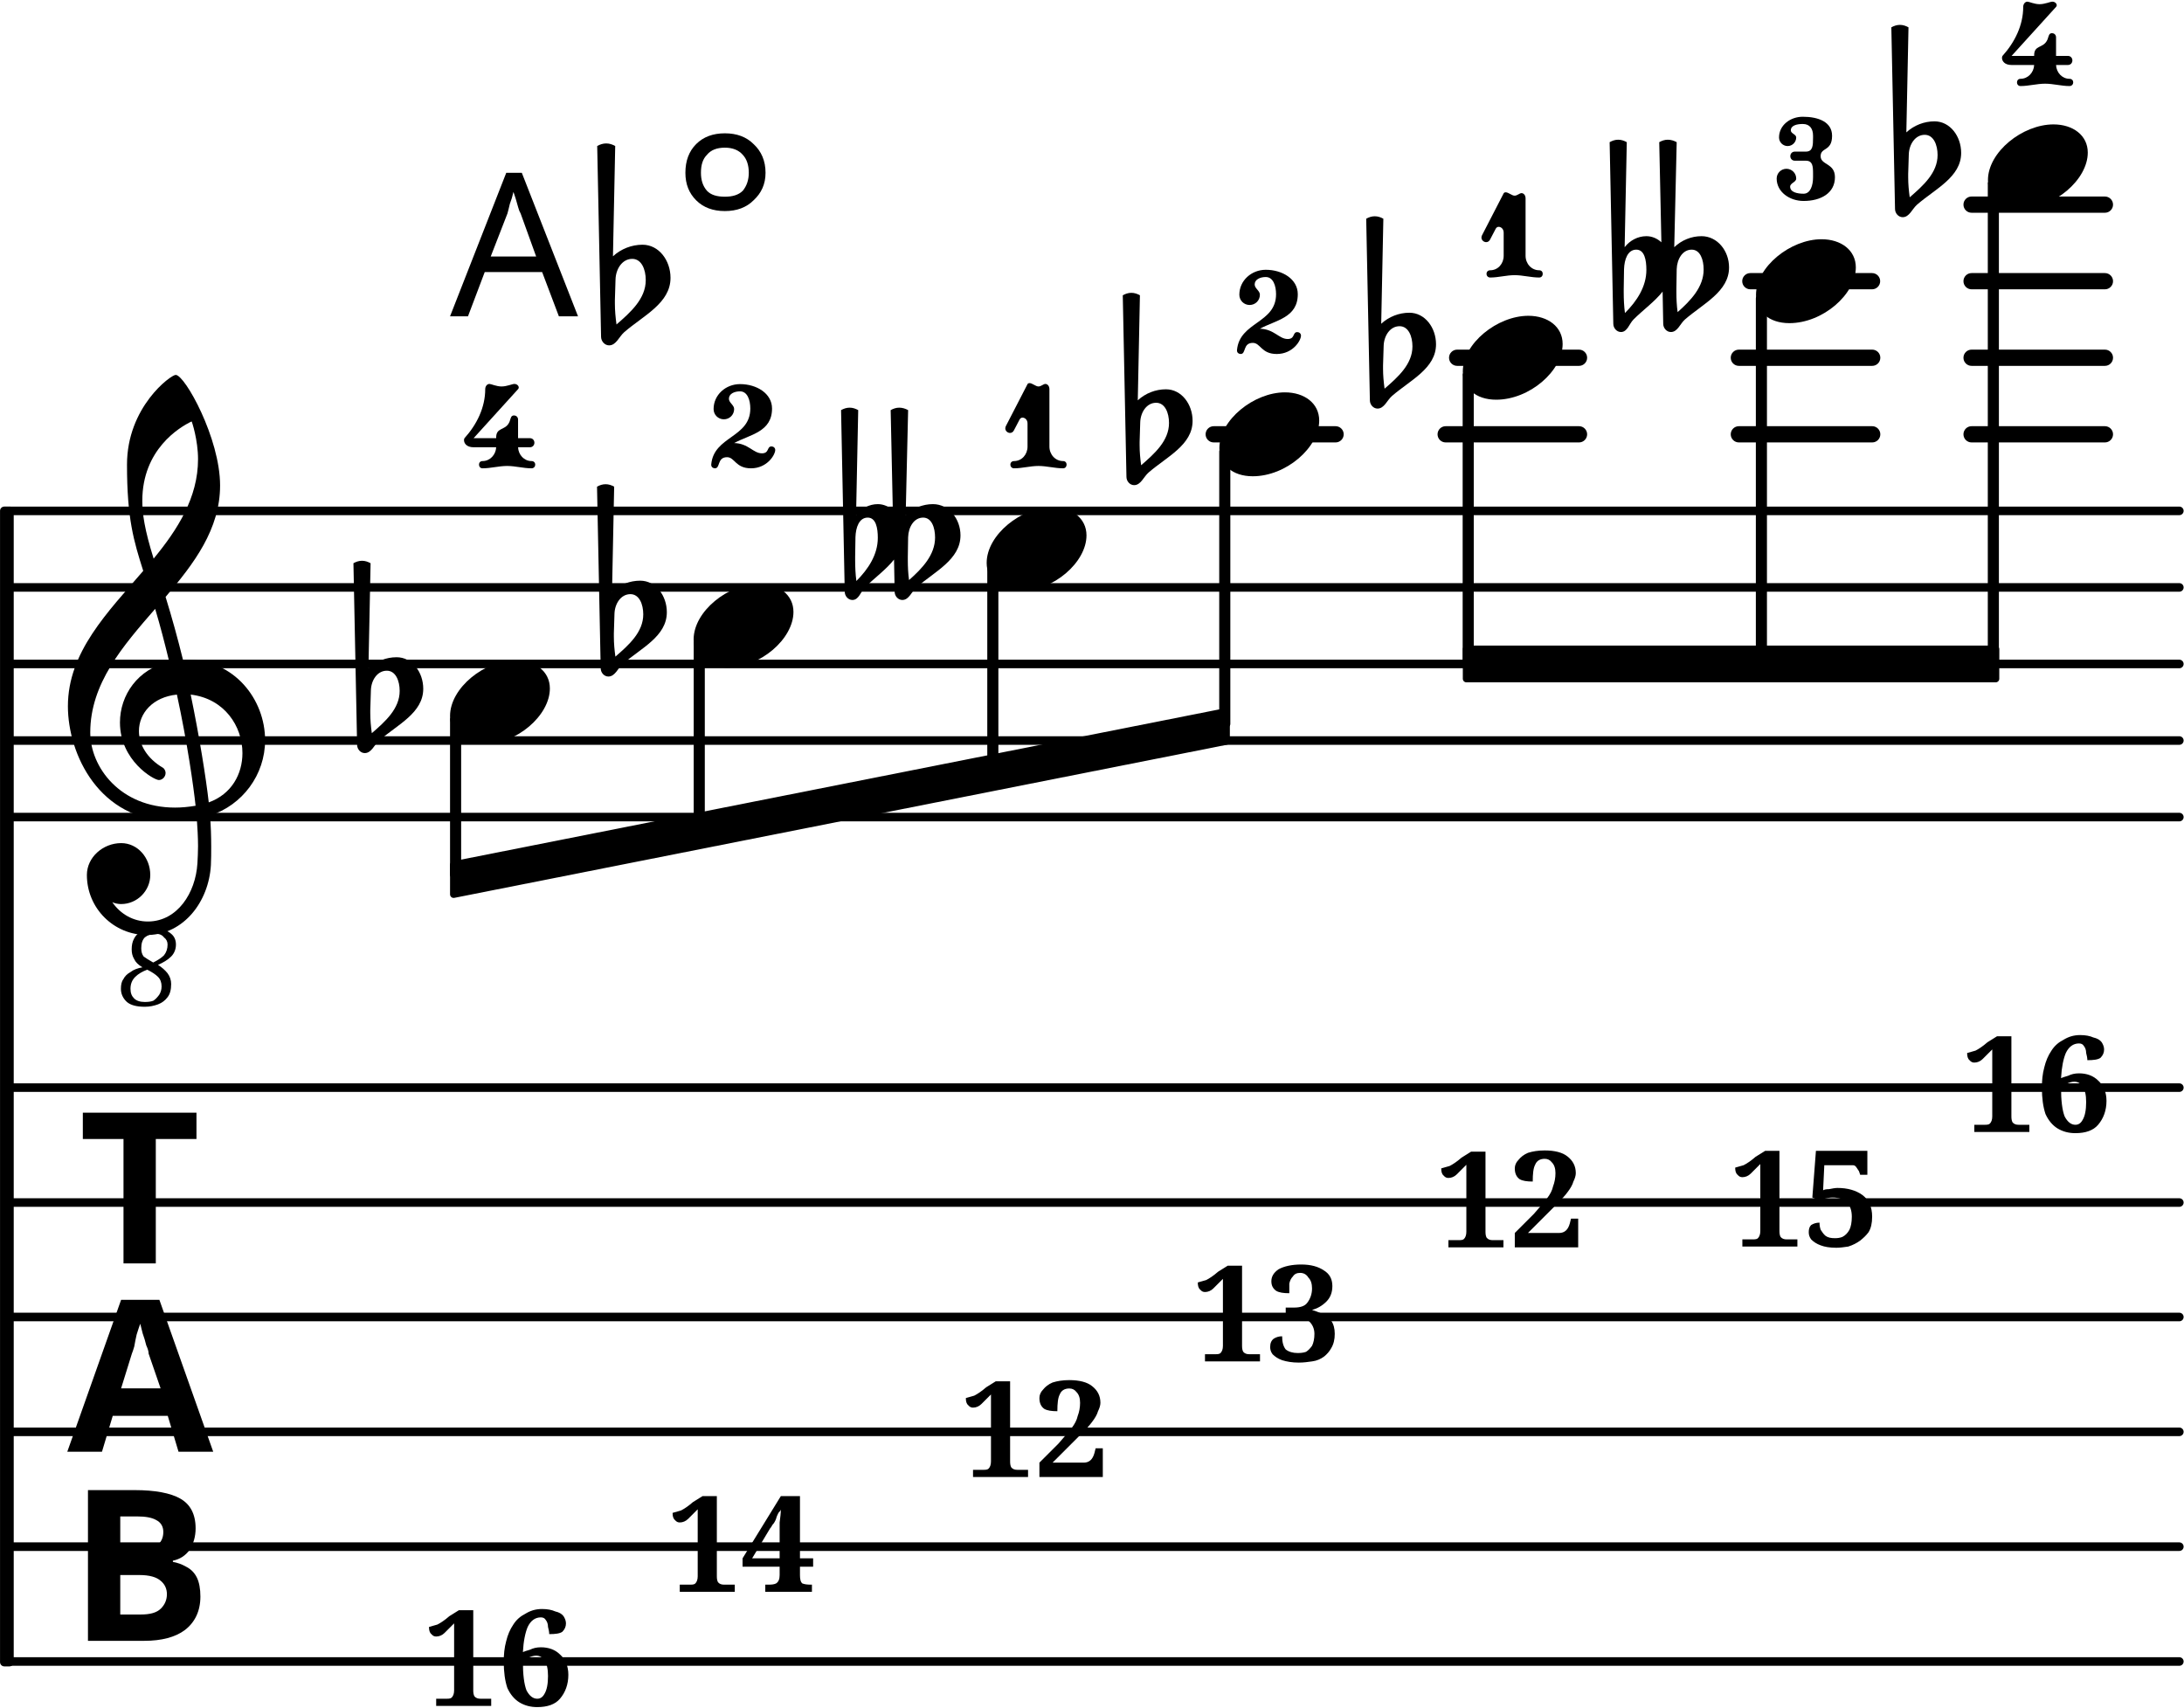
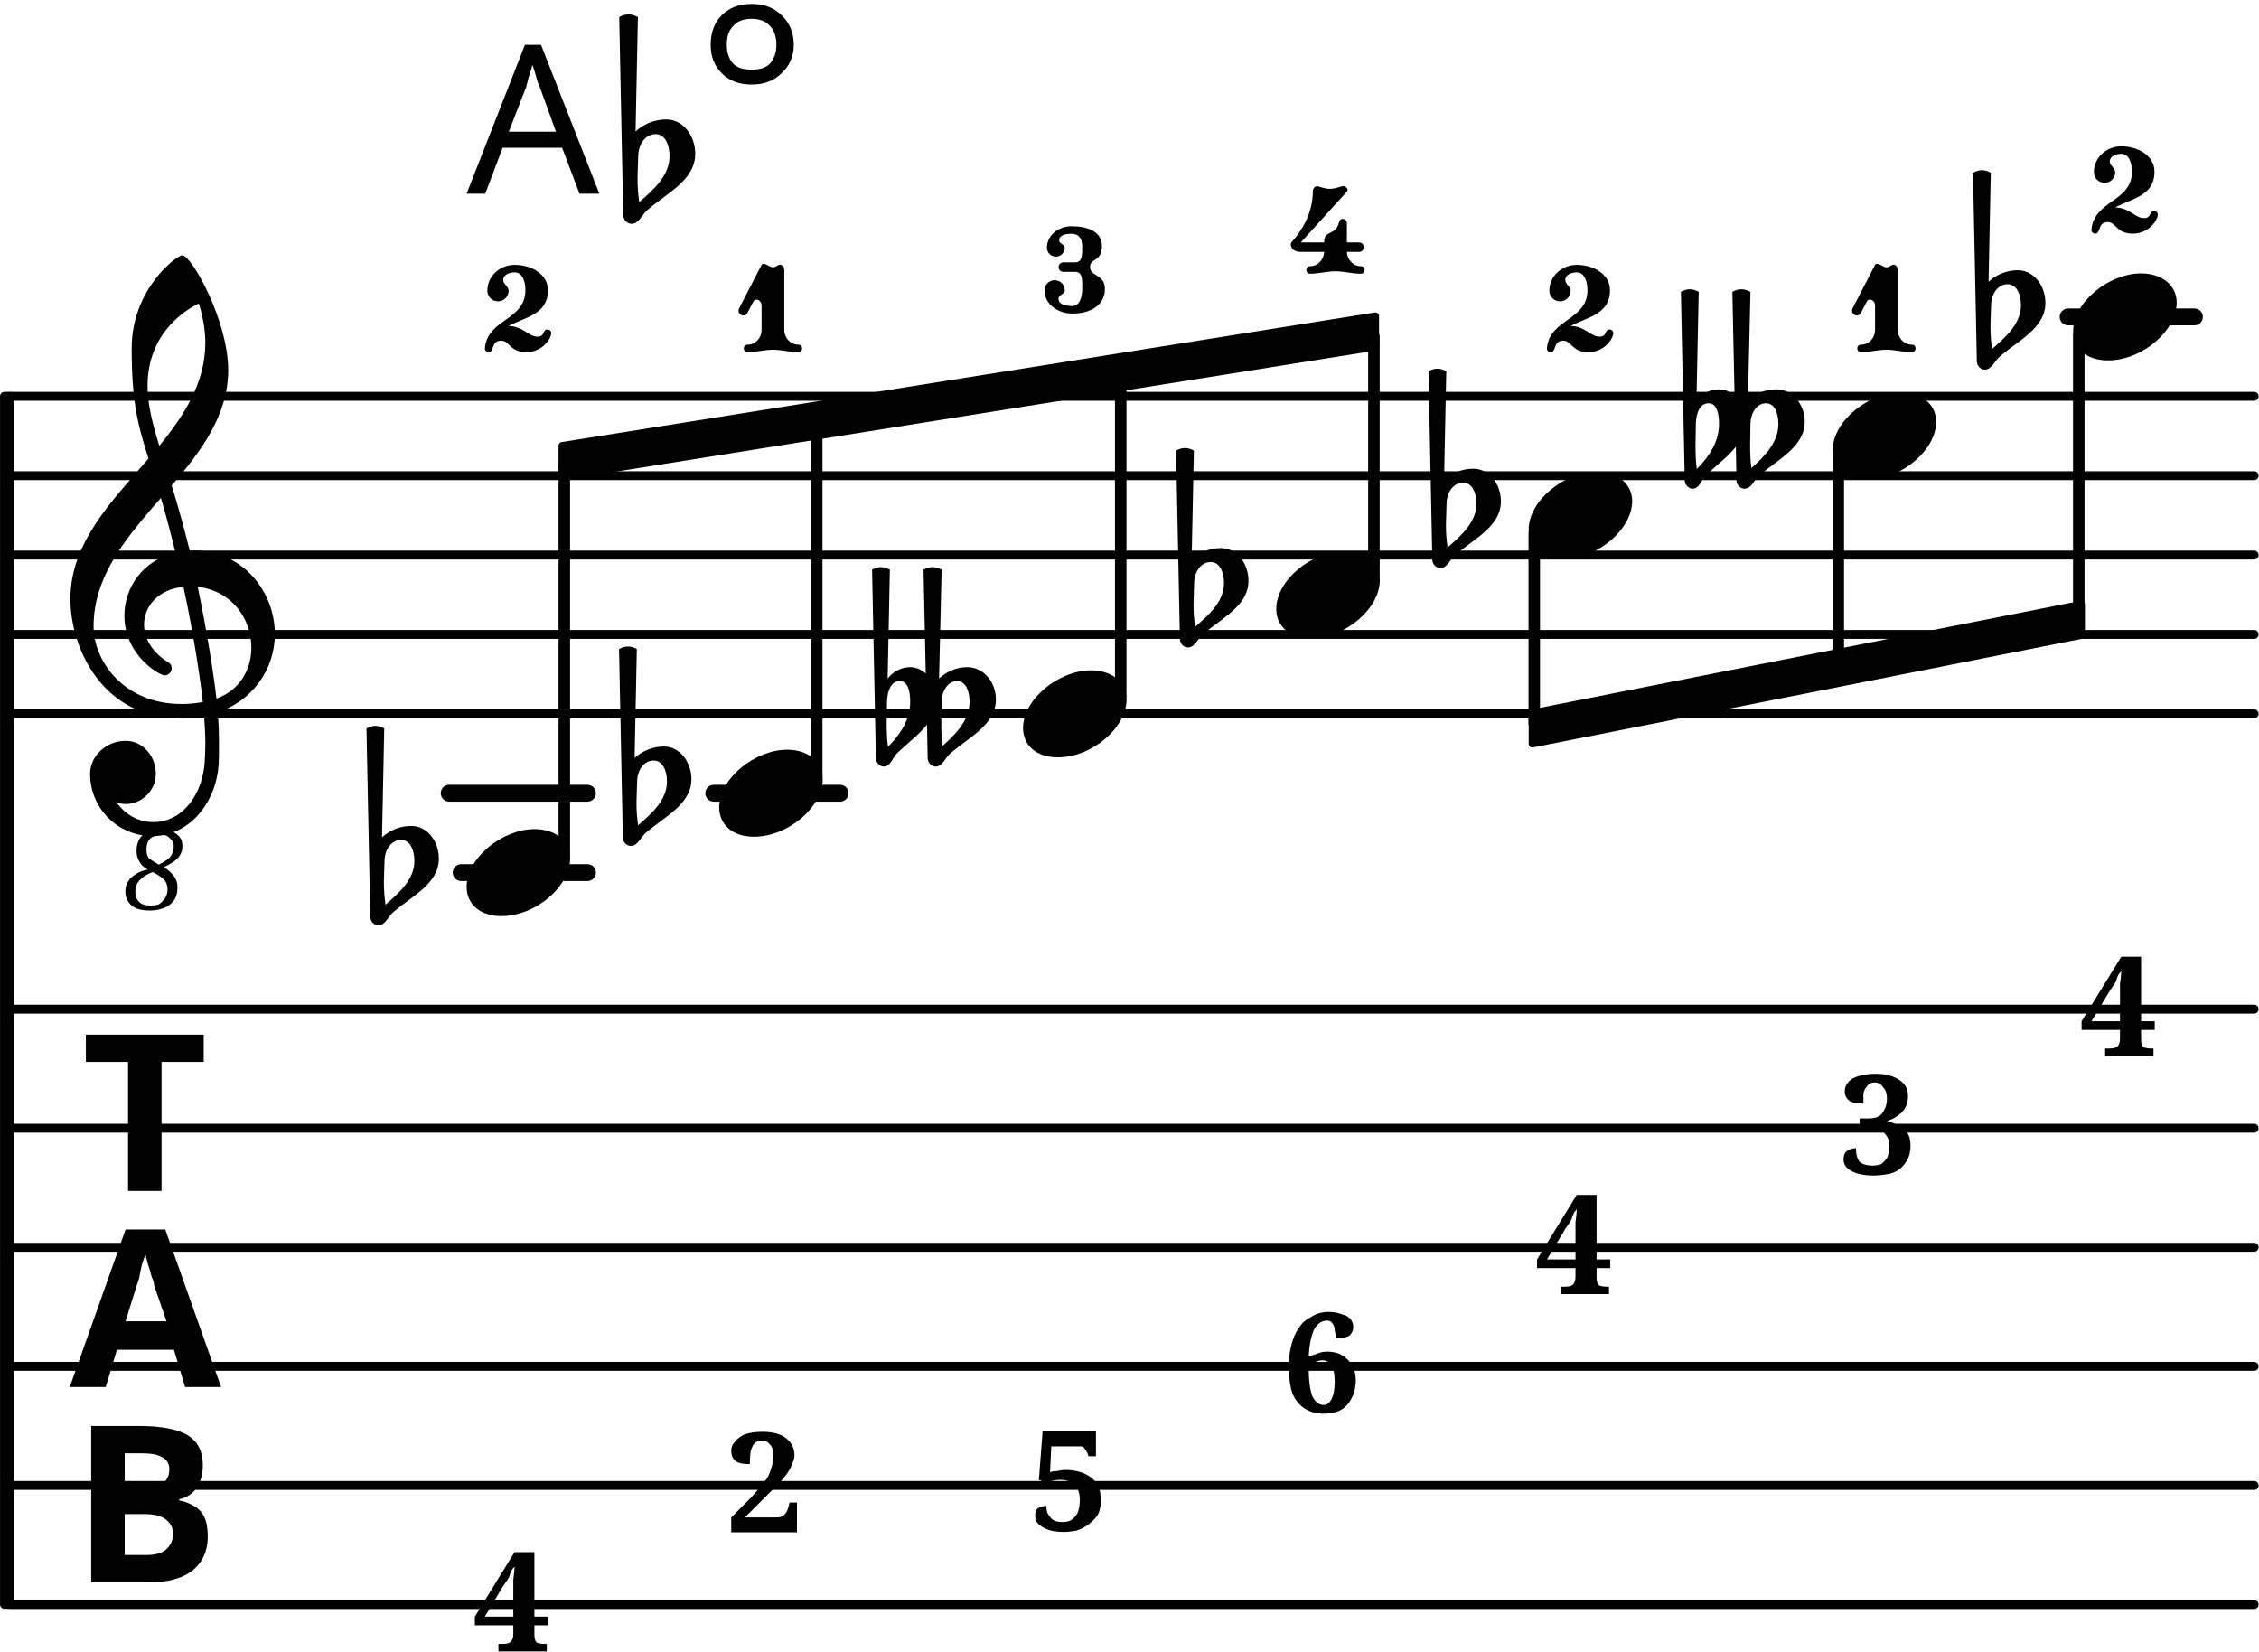
- <svg xmlns="http://www.w3.org/2000/svg" preserveAspectRatio="xMidYMid meet" viewBox="-0.079 -6.233 28.53 22.31">
-   <g transform="translate(0, -3.56)">
-     <rect x="25.57" y="-0.106" width="1.954" height="0.212" ry="0.106" fill="currentColor" />
-   </g>
-   <g transform="translate(0, -2.56)">
-     <rect x="25.57" y="-0.106" width="1.954" height="0.212" ry="0.106" fill="currentColor" />
-   </g>
-   <g transform="translate(0, -1.56)">
-     <rect x="25.57" y="-0.106" width="1.954" height="0.212" ry="0.106" fill="currentColor" />
-   </g>
+ <svg xmlns="http://www.w3.org/2000/svg" preserveAspectRatio="xMidYMid meet" viewBox="-0.079 -4.552 28.46 20.8">
  <g transform="translate(0, -0.5599)">
-     <rect x="25.57" y="-0.106" width="1.954" height="0.212" ry="0.106" fill="currentColor" />
-   </g>
-   <g transform="translate(0, -2.56)">
-     <rect x="22.68" y="-0.106" width="1.802" height="0.212" ry="0.106" fill="currentColor" />
-   </g>
-   <g transform="translate(0, -1.56)">
-     <rect x="22.53" y="-0.106" width="1.954" height="0.212" ry="0.106" fill="currentColor" />
-   </g>
-   <g transform="translate(0, -0.5599)">
-     <rect x="22.53" y="-0.106" width="1.954" height="0.212" ry="0.106" fill="currentColor" />
-   </g>
-   <g transform="translate(0, -1.56)">
-     <rect x="18.85" y="-0.106" width="1.804" height="0.212" ry="0.106" fill="currentColor" />
-   </g>
-   <g transform="translate(0, -0.5599)">
-     <rect x="18.7" y="-0.106" width="1.954" height="0.212" ry="0.106" fill="currentColor" />
-   </g>
-   <g transform="translate(0, -0.5599)">
-     <rect x="15.67" y="-0.106" width="1.804" height="0.212" ry="0.106" fill="currentColor" />
+     <rect x="25.87" y="-0.106" width="1.804" height="0.212" ry="0.106" fill="currentColor" />
+   </g>
+   <g transform="translate(0, 5.44)">
+     <rect x="8.807" y="-0.106" width="1.804" height="0.212" ry="0.106" fill="currentColor" />
+   </g>
+   <g transform="translate(0, 5.44)">
+     <rect x="5.474" y="-0.106" width="1.954" height="0.212" ry="0.106" fill="currentColor" />
+   </g>
+   <g transform="translate(0, 6.44)">
+     <rect x="5.625" y="-0.106" width="1.804" height="0.212" ry="0.106" fill="currentColor" />
  </g>
  <g transform="translate(0, 4.44)">
-     <line stroke-linejoin="round" stroke-linecap="round" stroke-width="0.112" stroke="currentColor" x1="0.056" y1="0" x2="28.39" y2="0" />
+     <line stroke-linejoin="round" stroke-linecap="round" stroke-width="0.112" stroke="currentColor" x1="0.056" y1="0" x2="28.32" y2="0" />
  </g>
  <g transform="translate(0, 3.44)">
-     <line stroke-linejoin="round" stroke-linecap="round" stroke-width="0.112" stroke="currentColor" x1="0.056" y1="0" x2="28.39" y2="0" />
+     <line stroke-linejoin="round" stroke-linecap="round" stroke-width="0.112" stroke="currentColor" x1="0.056" y1="0" x2="28.32" y2="0" />
  </g>
  <g transform="translate(0, 2.44)">
-     <line stroke-linejoin="round" stroke-linecap="round" stroke-width="0.112" stroke="currentColor" x1="0.056" y1="0" x2="28.39" y2="0" />
+     <line stroke-linejoin="round" stroke-linecap="round" stroke-width="0.112" stroke="currentColor" x1="0.056" y1="0" x2="28.32" y2="0" />
  </g>
  <g transform="translate(0, 1.44)">
-     <line stroke-linejoin="round" stroke-linecap="round" stroke-width="0.112" stroke="currentColor" x1="0.056" y1="0" x2="28.39" y2="0" />
+     <line stroke-linejoin="round" stroke-linecap="round" stroke-width="0.112" stroke="currentColor" x1="0.056" y1="0" x2="28.32" y2="0" />
  </g>
  <g transform="translate(0, 0.4401)">
-     <line stroke-linejoin="round" stroke-linecap="round" stroke-width="0.112" stroke="currentColor" x1="0.056" y1="0" x2="28.39" y2="0" />
-   </g>
-   <g transform="translate(0, 15.47)">
-     <line stroke-linejoin="round" stroke-linecap="round" stroke-width="0.112" stroke="currentColor" x1="0.056" y1="0" x2="28.39" y2="0" />
-   </g>
-   <g transform="translate(0, 13.97)">
-     <line stroke-linejoin="round" stroke-linecap="round" stroke-width="0.112" stroke="currentColor" x1="0.056" y1="0" x2="28.39" y2="0" />
-   </g>
-   <g transform="translate(0, 12.47)">
-     <line stroke-linejoin="round" stroke-linecap="round" stroke-width="0.112" stroke="currentColor" x1="0.056" y1="0" x2="28.39" y2="0" />
-   </g>
-   <g transform="translate(0, 10.97)">
-     <line stroke-linejoin="round" stroke-linecap="round" stroke-width="0.112" stroke="currentColor" x1="0.056" y1="0" x2="28.39" y2="0" />
-   </g>
-   <g transform="translate(0, 9.475)">
-     <line stroke-linejoin="round" stroke-linecap="round" stroke-width="0.112" stroke="currentColor" x1="0.056" y1="0" x2="28.39" y2="0" />
-   </g>
-   <g transform="translate(0, 7.974)">
-     <line stroke-linejoin="round" stroke-linecap="round" stroke-width="0.112" stroke="currentColor" x1="0.056" y1="0" x2="28.39" y2="0" />
-   </g>
-   <g transform="translate(19.03, 2.44)">
-     <polygon stroke-linejoin="round" stroke-linecap="round" stroke-width="0.094" fill="currentColor" stroke="currentColor" points="6.961 -0.193 6.961 0.193 0.047 0.193 0.047 -0.193" />
-   </g>
-   <g transform="translate(5.8, 5.256)">
-     <polygon stroke-linejoin="round" stroke-linecap="round" stroke-width="0.094" fill="currentColor" stroke="currentColor" points="10.14 -2.193 10.14 -1.807 0.047 0.193 0.047 -0.193" />
-   </g>
-   <g transform="translate(5.8, -2.101)">
+     <line stroke-linejoin="round" stroke-linecap="round" stroke-width="0.112" stroke="currentColor" x1="0.056" y1="0" x2="28.32" y2="0" />
+   </g>
+   <g transform="translate(0, 15.66)">
+     <line stroke-linejoin="round" stroke-linecap="round" stroke-width="0.112" stroke="currentColor" x1="0.056" y1="0" x2="28.32" y2="0" />
+   </g>
+   <g transform="translate(0, 14.16)">
+     <line stroke-linejoin="round" stroke-linecap="round" stroke-width="0.112" stroke="currentColor" x1="0.056" y1="0" x2="28.32" y2="0" />
+   </g>
+   <g transform="translate(0, 12.66)">
+     <line stroke-linejoin="round" stroke-linecap="round" stroke-width="0.112" stroke="currentColor" x1="0.056" y1="0" x2="28.32" y2="0" />
+   </g>
+   <g transform="translate(0, 11.16)">
+     <line stroke-linejoin="round" stroke-linecap="round" stroke-width="0.112" stroke="currentColor" x1="0.056" y1="0" x2="28.32" y2="0" />
+   </g>
+   <g transform="translate(0, 9.66)">
+     <line stroke-linejoin="round" stroke-linecap="round" stroke-width="0.112" stroke="currentColor" x1="0.056" y1="0" x2="28.32" y2="0" />
+   </g>
+   <g transform="translate(0, 8.16)">
+     <line stroke-linejoin="round" stroke-linecap="round" stroke-width="0.112" stroke="currentColor" x1="0.056" y1="0" x2="28.32" y2="0" />
+   </g>
+   <g transform="translate(19.18, 4.624)">
+     <polygon stroke-linejoin="round" stroke-linecap="round" stroke-width="0.094" fill="currentColor" stroke="currentColor" points="6.961 -1.561 6.961 -1.175 0.047 0.193 0.047 -0.193" />
+   </g>
+   <g transform="translate(6.958, 1.256)">
+     <polygon stroke-linejoin="round" stroke-linecap="round" stroke-width="0.094" fill="currentColor" stroke="currentColor" points="10.29 -1.825 10.29 -1.439 0.047 0.193 0.047 -0.193" />
+   </g>
+   <g transform="translate(5.8, -2.112)">
    <text font-family="sans" font-size="2.616" text-anchor="start" fill="currentColor">
      <tspan>A</tspan>
    </text>
  </g>
-   <g transform="translate(7.84, -2.419)">
+   <g transform="translate(7.84, -2.43)">
    <path transform="scale(0.0042, -0.0042)" d="M29 39l-2 -64v-11c0 -22 2 -43 5 -65c44 38 91 80 91 138c0 33 -13 66 -42 66c-31 0 -51 -31 -52 -64zM-28 454c9 5 18 8 28 8s19 -3 28 -8l-7 -343c25 23 58 36 92 36c51 0 87 -49 87 -103c0 -79 -84 -117 -144 -169c-16 -14 -25 -41 -47 -41c-14 0 -25 13 -25 27z" fill="currentColor" />
  </g>
-   <g transform="translate(8.687, -2.101)">
+   <g transform="translate(8.687, -2.112)">
    <text font-family="sans" font-size="3.296" text-anchor="start" fill="currentColor">
      <tspan>°</tspan>
    </text>
  </g>
-   <g transform="translate(5.8, 2.94)">
-     <path transform="scale(0.004, -0.004)" d="M0 -45c0 92 113 182 214 182c64 0 112 -36 112 -92c0 -88 -108 -182 -217 -182c-68 0 -109 39 -109 92z" fill="currentColor" />
-   </g>
-   <g transform="translate(5.989, -0.1157)">
-     <path transform="scale(0.0022, -0.0022)" d="M148 501c10 0 41 -15 72 -15c32 0 63 15 76 15c15 0 26 -11 26 -21c0 -4 -1 -7 -4 -10l-264 -291h134v4c0 60 50 41 75 85c7 11 8 24 14 36c3 7 10 10 17 10c11 0 24 -8 24 -25v-110h70c18 0 27 -14 27 -27s-9 -27 -27 -27h-70c2 -45 36 -82 80 -82c14 0 22 -10 22 -21 s-8 -22 -22 -22c-49 0 -96 14 -145 14s-97 -14 -146 -14c-14 0 -21 11 -21 22s7 21 21 21c44 0 79 37 81 82h-134c-43 0 -57 25 -57 42c0 5 1 10 3 12c73 81 123 182 123 291c0 17 11 31 25 31z" fill="currentColor" />
+   <g transform="translate(5.8, 6.44)">
+     <path transform="scale(0.004, -0.004)" d="M0 -45c0 92 113 182 214 182c64 0 112 -36 112 -92c0 -88 -108 -182 -217 -182c-68 0 -109 39 -109 92z" fill="currentColor" />
+   </g>
+   <g transform="translate(6.03, -0.1157)">
+     <path transform="scale(0.0022, -0.0022)" d="M94 66c-60 0 -39 -66 -72 -66c-11 0 -22 7 -22 21v2c15 169 232 158 232 332c0 50 -17 102 -61 102c-33 0 -66 -14 -66 -44c0 -24 31 -37 31 -61c0 -34 -27 -61 -61 -61s-61 27 -61 61c0 84 72 148 157 148c98 0 190 -55 190 -145c0 -140 -131 -154 -225 -205 c85 -2 113 -61 165 -61c45 0 28 41 57 41c11 0 22 -8 22 -21c0 -29 -48 -109 -144 -109c-92 0 -96 66 -142 66z" fill="currentColor" />
  </g>
  <g transform="translate(0.8, 3.44)">
    <path transform="scale(0.004, -0.004)" d="M265 -635h-5c-108 0 -196 87 -196 196c0 58 53 104 112 104c54 0 95 -48 95 -104c0 -52 -43 -95 -95 -95c-10 0 -20 2 -29 6c26 -38 68 -63 116 -63h3zM403 150c28 -135 50 -272 59 -352c75 27 110 93 110 161c0 88 -59 178 -169 191zM75 26c0 -112 97 -245 277 -245 c21 0 43 2 67 6c-7 65 -27 206 -61 363c-79 -8 -124 -61 -124 -119c0 -43 25 -89 80 -121c5 -5 7 -11 7 -16c0 -12 -10 -23 -22 -23c-16 0 -127 63 -127 188c0 89 58 175 161 198c-14 58 -29 116 -46 173c-106 -122 -212 -244 -212 -404zM354 1194c30 0 145 -207 145 -361 c0 -143 -85 -255 -178 -364c21 -68 40 -137 57 -206c4 0 8 1 12 1c156 0 256 -130 256 -263c0 -113 -74 -212 -180 -246c3 -34 4 -68 4 -102c0 -20 0 -40 -1 -60c-7 -120 -89 -225 -204 -228l1 44c93 2 153 92 159 190c1 19 2 37 2 56c0 30 -2 60 -4 90 c-28 -5 -54 -8 -79 -8c-240 0 -342 219 -342 375c0 177 130 307 246 442c-31 98 -53 170 -53 347c0 188 143 293 159 293zM427 919c0 62 -20 123 -21 123c-40 -19 -161 -92 -161 -259c0 -42 7 -93 37 -189c78 95 145 199 145 325z" fill="currentColor" />
  </g>
  <g transform="translate(1.485, 6.902)">
    <text font-family="serif" font-style="italic" font-size="1.386" text-anchor="start" fill="currentColor">
      <tspan>8</tspan>
    </text>
  </g>
-   <g transform="translate(5.447, 16.05)">
-     <text font-family="serif" font-weight="bold" font-size="1.746" text-anchor="start" fill="currentColor">
-       <tspan>16</tspan>
-     </text>
-   </g>
-   <g transform="translate(0.9406, 10.27)">
+   <g transform="translate(5.888, 16.25)">
+     <text font-family="serif" font-weight="bold" font-size="1.746" text-anchor="start" fill="currentColor">
+       <tspan>4</tspan>
+     </text>
+   </g>
+   <g transform="translate(0.9406, 10.45)">
    <text font-family="sans" font-weight="bold" font-size="2.772" text-anchor="start" fill="currentColor">
      <tspan>T</tspan>
    </text>
  </g>
-   <g transform="translate(0.8, 12.73)">
+   <g transform="translate(0.8, 12.92)">
    <text font-family="sans" font-weight="bold" font-size="2.772" text-anchor="start" fill="currentColor">
      <tspan>A</tspan>
    </text>
  </g>
-   <g transform="translate(0.8201, 15.2)">
+   <g transform="translate(0.8201, 15.38)">
    <text font-family="sans" font-weight="bold" font-size="2.772" text-anchor="start" fill="currentColor">
      <tspan>B</tspan>
    </text>
  </g>
-   <g transform="translate(5.872, 2.44)">
-     <rect x="-0.072" y="0.679" width="0.145" height="2.122" ry="0.047" fill="currentColor" />
-   </g>
-   <g transform="translate(4.65, 2.94)">
-     <path transform="scale(0.004, -0.004)" d="M29 39l-2 -64v-11c0 -22 2 -43 5 -65c44 38 91 80 91 138c0 33 -13 66 -42 66c-31 0 -51 -31 -52 -64zM-28 454c9 5 18 8 28 8s19 -3 28 -8l-7 -343c25 23 58 36 92 36c51 0 87 -49 87 -103c0 -79 -84 -117 -144 -169c-16 -14 -25 -41 -47 -41c-14 0 -25 13 -25 27z" fill="currentColor" />
-   </g>
-   <g transform="translate(8.982, 1.94)">
-     <path transform="scale(0.004, -0.004)" d="M0 -45c0 92 113 182 214 182c64 0 112 -36 112 -92c0 -88 -108 -182 -217 -182c-68 0 -109 39 -109 92z" fill="currentColor" />
-   </g>
-   <g transform="translate(9.212, -0.1157)">
+   <g transform="translate(7.03, 2.44)">
+     <rect x="-0.072" y="-1.196" width="0.145" height="5.016" ry="0.047" fill="currentColor" />
+   </g>
+   <g transform="translate(4.65, 6.44)">
+     <path transform="scale(0.004, -0.004)" d="M29 39l-2 -64v-11c0 -22 2 -43 5 -65c44 38 91 80 91 138c0 33 -13 66 -42 66c-31 0 -51 -31 -52 -64zM-28 454c9 5 18 8 28 8s19 -3 28 -8l-7 -343c25 23 58 36 92 36c51 0 87 -49 87 -103c0 -79 -84 -117 -144 -169c-16 -14 -25 -41 -47 -41c-14 0 -25 13 -25 27z" fill="currentColor" />
+   </g>
+   <g transform="translate(8.982, 5.44)">
+     <path transform="scale(0.004, -0.004)" d="M0 -45c0 92 113 182 214 182c64 0 112 -36 112 -92c0 -88 -108 -182 -217 -182c-68 0 -109 39 -109 92z" fill="currentColor" />
+   </g>
+   <g transform="translate(9.232, -0.1157)">
+     <path transform="scale(0.0022, -0.0022)" d="M194 486c16 0 29 15 41 15c13 0 24 -13 24 -31v-341c0 -47 35 -86 81 -86c14 0 21 -10 21 -21s-7 -22 -21 -22c-49 0 -97 14 -146 14s-96 -14 -145 -14c-14 0 -22 11 -22 22s8 21 22 21c46 0 80 39 80 86v137c0 23 -16 35 -30 35c-7 0 -13 -4 -17 -11l-34 -65 c-5 -10 -14 -15 -23 -15c-14 0 -28 12 -28 27c0 4 1 8 3 13l129 250c2 4 7 6 11 6c18 0 37 -20 54 -20z" fill="currentColor" />
+   </g>
+   <g transform="translate(9.071, 14.75)">
+     <text font-family="serif" font-weight="bold" font-size="1.746" text-anchor="start" fill="currentColor">
+       <tspan>2</tspan>
+     </text>
+   </g>
+   <g transform="translate(10.21, 2.44)">
+     <rect x="-0.072" y="-1.698" width="0.145" height="4.519" ry="0.047" fill="currentColor" />
+   </g>
+   <g transform="translate(7.832, 5.44)">
+     <path transform="scale(0.004, -0.004)" d="M29 39l-2 -64v-11c0 -22 2 -43 5 -65c44 38 91 80 91 138c0 33 -13 66 -42 66c-31 0 -51 -31 -52 -64zM-28 454c9 5 18 8 28 8s19 -3 28 -8l-7 -343c25 23 58 36 92 36c51 0 87 -49 87 -103c0 -79 -84 -117 -144 -169c-16 -14 -25 -41 -47 -41c-14 0 -25 13 -25 27z" fill="currentColor" />
+   </g>
+   <g transform="translate(12.81, 4.44)">
+     <path transform="scale(0.004, -0.004)" d="M0 -45c0 92 113 182 214 182c64 0 112 -36 112 -92c0 -88 -108 -182 -217 -182c-68 0 -109 39 -109 92z" fill="currentColor" />
+   </g>
+   <g transform="translate(13.08, -0.6021)">
+     <path transform="scale(0.0022, -0.0022)" d="M261 266c0 -54 85 -40 85 -125c0 -94 -83 -141 -186 -141c-84 0 -160 54 -160 133c0 32 26 58 58 58s58 -26 58 -58c0 -22 -36 -26 -36 -48c0 -33 42 -42 80 -42c41 0 56 50 56 98v21c0 44 -2 77 -43 77h-65c-18 0 -27 14 -27 27s9 27 27 27h65c42 0 43 36 43 83v11 c0 43 -20 70 -61 70c-34 0 -71 -8 -71 -38c0 -19 32 -23 32 -42c0 -28 -23 -51 -51 -51s-51 23 -51 51c0 72 66 123 141 123c93 0 174 -31 174 -113c0 -94 -68 -67 -68 -121z" fill="currentColor" />
+   </g>
+   <g transform="translate(12.9, 14.73)">
+     <text font-family="serif" font-weight="bold" font-size="1.746" text-anchor="start" fill="currentColor">
+       <tspan>5</tspan>
+     </text>
+   </g>
+   <g transform="translate(14.04, 2.44)">
+     <rect x="-0.072" y="-2.302" width="0.145" height="4.123" ry="0.047" fill="currentColor" />
+   </g>
+   <g transform="translate(11.02, 4.44)">
+     <path transform="scale(0.004, -0.004)" d="M191 39l-1 -64v-11c0 -22 1 -43 4 -65c43 38 85 82 85 139c0 32 -11 65 -39 65c-30 0 -48 -31 -49 -64zM19 39l-1 -64v-11c0 -23 1 -45 4 -68c39 39 70 86 70 141c0 32 -6 66 -33 66c-28 0 -39 -32 -40 -64zM28 454l-7 -343c17 22 43 36 71 36c19 0 36 -8 49 -20l-7 327 c9 5 18 8 28 8s20 -3 29 -8l-8 -343c24 23 56 36 89 36c52 0 90 -48 90 -102c0 -79 -84 -118 -144 -170c-16 -14 -24 -41 -46 -41c-14 0 -25 13 -25 27l-2 105c-26 -33 -64 -60 -95 -91c-14 -14 -20 -41 -41 -41c-14 0 -25 13 -25 27l-12 593c9 5 18 8 28 8s19 -3 28 -8z " fill="currentColor" />
+   </g>
+   <g transform="translate(16, 2.94)">
+     <path transform="scale(0.004, -0.004)" d="M0 -45c0 92 113 182 214 182c64 0 112 -36 112 -92c0 -88 -108 -182 -217 -182c-68 0 -109 39 -109 92z" fill="currentColor" />
+   </g>
+   <g transform="translate(16.19, -1.104)">
+     <path transform="scale(0.0022, -0.0022)" d="M148 501c10 0 41 -15 72 -15c32 0 63 15 76 15c15 0 26 -11 26 -21c0 -4 -1 -7 -4 -10l-264 -291h134v4c0 60 50 41 75 85c7 11 8 24 14 36c3 7 10 10 17 10c11 0 24 -8 24 -25v-110h70c18 0 27 -14 27 -27s-9 -27 -27 -27h-70c2 -45 36 -82 80 -82c14 0 22 -10 22 -21 s-8 -22 -22 -22c-49 0 -96 14 -145 14s-97 -14 -146 -14c-14 0 -21 11 -21 22s7 21 21 21c44 0 79 37 81 82h-134c-43 0 -57 25 -57 42c0 5 1 10 3 12c73 81 123 182 123 291c0 17 11 31 25 31z" fill="currentColor" />
+   </g>
+   <g transform="translate(16.08, 13.24)">
+     <text font-family="serif" font-weight="bold" font-size="1.746" text-anchor="start" fill="currentColor">
+       <tspan>6</tspan>
+     </text>
+   </g>
+   <g transform="translate(17.23, 2.44)">
+     <rect x="-0.072" y="-2.804" width="0.145" height="3.125" ry="0.047" fill="currentColor" />
+   </g>
+   <g transform="translate(-0.0786, 8.05)">
+     <rect x="0" y="-7.666" width="0.179" height="15.33" ry="0.056" fill="currentColor" />
+   </g>
+   <g transform="translate(19.18, 1.94)">
+     <path transform="scale(0.004, -0.004)" d="M0 -45c0 92 113 182 214 182c64 0 112 -36 112 -92c0 -88 -108 -182 -217 -182c-68 0 -109 39 -109 92z" fill="currentColor" />
+   </g>
+   <g transform="translate(19.41, -0.1157)">
    <path transform="scale(0.0022, -0.0022)" d="M94 66c-60 0 -39 -66 -72 -66c-11 0 -22 7 -22 21v2c15 169 232 158 232 332c0 50 -17 102 -61 102c-33 0 -66 -14 -66 -44c0 -24 31 -37 31 -61c0 -34 -27 -61 -61 -61s-61 27 -61 61c0 84 72 148 157 148c98 0 190 -55 190 -145c0 -140 -131 -154 -225 -205 c85 -2 113 -61 165 -61c45 0 28 41 57 41c11 0 22 -8 22 -21c0 -29 -48 -109 -144 -109c-92 0 -96 66 -142 66z" fill="currentColor" />
  </g>
-   <g transform="translate(8.629, 14.56)">
-     <text font-family="serif" font-weight="bold" font-size="1.746" text-anchor="start" fill="currentColor">
-       <tspan>14</tspan>
-     </text>
-   </g>
-   <g transform="translate(9.055, 2.44)">
-     <rect x="-0.072" y="-0.321" width="0.145" height="2.498" ry="0.047" fill="currentColor" />
-   </g>
-   <g transform="translate(7.832, 1.94)">
-     <path transform="scale(0.004, -0.004)" d="M29 39l-2 -64v-11c0 -22 2 -43 5 -65c44 38 91 80 91 138c0 33 -13 66 -42 66c-31 0 -51 -31 -52 -64zM-28 454c9 5 18 8 28 8s19 -3 28 -8l-7 -343c25 23 58 36 92 36c51 0 87 -49 87 -103c0 -79 -84 -117 -144 -169c-16 -14 -25 -41 -47 -41c-14 0 -25 13 -25 27z" fill="currentColor" />
-   </g>
-   <g transform="translate(12.81, 0.9401)">
-     <path transform="scale(0.004, -0.004)" d="M0 -45c0 92 113 182 214 182c64 0 112 -36 112 -92c0 -88 -108 -182 -217 -182c-68 0 -109 39 -109 92z" fill="currentColor" />
-   </g>
-   <g transform="translate(13.06, -0.1157)">
+   <g transform="translate(19.27, 11.75)">
+     <text font-family="serif" font-weight="bold" font-size="1.746" text-anchor="start" fill="currentColor">
+       <tspan>4</tspan>
+     </text>
+   </g>
+   <g transform="translate(19.25, 2.44)">
+     <rect x="-0.072" y="-0.321" width="0.145" height="2.491" ry="0.047" fill="currentColor" />
+   </g>
+   <g transform="translate(18.03, 1.94)">
+     <path transform="scale(0.004, -0.004)" d="M29 39l-2 -64v-11c0 -22 2 -43 5 -65c44 38 91 80 91 138c0 33 -13 66 -42 66c-31 0 -51 -31 -52 -64zM-28 454c9 5 18 8 28 8s19 -3 28 -8l-7 -343c25 23 58 36 92 36c51 0 87 -49 87 -103c0 -79 -84 -117 -144 -169c-16 -14 -25 -41 -47 -41c-14 0 -25 13 -25 27z" fill="currentColor" />
+   </g>
+   <g transform="translate(23.01, 0.9401)">
+     <path transform="scale(0.004, -0.004)" d="M0 -45c0 92 113 182 214 182c64 0 112 -36 112 -92c0 -88 -108 -182 -217 -182c-68 0 -109 39 -109 92z" fill="currentColor" />
+   </g>
+   <g transform="translate(23.26, -0.1157)">
    <path transform="scale(0.0022, -0.0022)" d="M194 486c16 0 29 15 41 15c13 0 24 -13 24 -31v-341c0 -47 35 -86 81 -86c14 0 21 -10 21 -21s-7 -22 -21 -22c-49 0 -97 14 -146 14s-96 -14 -145 -14c-14 0 -22 11 -22 22s8 21 22 21c46 0 80 39 80 86v137c0 23 -16 35 -30 35c-7 0 -13 -4 -17 -11l-34 -65 c-5 -10 -14 -15 -23 -15c-14 0 -28 12 -28 27c0 4 1 8 3 13l129 250c2 4 7 6 11 6c18 0 37 -20 54 -20z" fill="currentColor" />
  </g>
-   <g transform="translate(12.46, 13.06)">
-     <text font-family="serif" font-weight="bold" font-size="1.746" text-anchor="start" fill="currentColor">
-       <tspan>12</tspan>
-     </text>
-   </g>
-   <g transform="translate(12.89, 2.44)">
-     <rect x="-0.072" y="-1.321" width="0.145" height="2.746" ry="0.047" fill="currentColor" />
-   </g>
-   <g transform="translate(11.02, 0.9401)">
+   <g transform="translate(23.1, 10.24)">
+     <text font-family="serif" font-weight="bold" font-size="1.746" text-anchor="start" fill="currentColor">
+       <tspan>3</tspan>
+     </text>
+   </g>
+   <g transform="translate(23.08, 2.44)">
+     <rect x="-0.072" y="-1.321" width="0.145" height="2.743" ry="0.047" fill="currentColor" />
+   </g>
+   <g transform="translate(21.21, 0.9401)">
    <path transform="scale(0.004, -0.004)" d="M191 39l-1 -64v-11c0 -22 1 -43 4 -65c43 38 85 82 85 139c0 32 -11 65 -39 65c-30 0 -48 -31 -49 -64zM19 39l-1 -64v-11c0 -23 1 -45 4 -68c39 39 70 86 70 141c0 32 -6 66 -33 66c-28 0 -39 -32 -40 -64zM28 454l-7 -343c17 22 43 36 71 36c19 0 36 -8 49 -20l-7 327 c9 5 18 8 28 8s20 -3 29 -8l-8 -343c24 23 56 36 89 36c52 0 90 -48 90 -102c0 -79 -84 -118 -144 -170c-16 -14 -24 -41 -46 -41c-14 0 -25 13 -25 27l-2 105c-26 -33 -64 -60 -95 -91c-14 -14 -20 -41 -41 -41c-14 0 -25 13 -25 27l-12 593c9 5 18 8 28 8s19 -3 28 -8z " fill="currentColor" />
  </g>
-   <g transform="translate(15.85, -0.5599)">
-     <path transform="scale(0.004, -0.004)" d="M0 -45c0 92 113 182 214 182c64 0 112 -36 112 -92c0 -88 -108 -182 -217 -182c-68 0 -109 39 -109 92z" fill="currentColor" />
-   </g>
-   <g transform="translate(16.08, -1.609)">
+   <g transform="translate(26.04, -0.5599)">
+     <path transform="scale(0.004, -0.004)" d="M0 -45c0 92 113 182 214 182c64 0 112 -36 112 -92c0 -88 -108 -182 -217 -182c-68 0 -109 39 -109 92z" fill="currentColor" />
+   </g>
+   <g transform="translate(26.27, -1.609)">
    <path transform="scale(0.0022, -0.0022)" d="M94 66c-60 0 -39 -66 -72 -66c-11 0 -22 7 -22 21v2c15 169 232 158 232 332c0 50 -17 102 -61 102c-33 0 -66 -14 -66 -44c0 -24 31 -37 31 -61c0 -34 -27 -61 -61 -61s-61 27 -61 61c0 84 72 148 157 148c98 0 190 -55 190 -145c0 -140 -131 -154 -225 -205 c85 -2 113 -61 165 -61c45 0 28 41 57 41c11 0 22 -8 22 -21c0 -29 -48 -109 -144 -109c-92 0 -96 66 -142 66z" fill="currentColor" />
  </g>
-   <g transform="translate(15.49, 11.55)">
-     <text font-family="serif" font-weight="bold" font-size="1.746" text-anchor="start" fill="currentColor">
-       <tspan>13</tspan>
-     </text>
-   </g>
-   <g transform="translate(15.92, 2.44)">
+   <g transform="translate(26.13, 8.75)">
+     <text font-family="serif" font-weight="bold" font-size="1.746" text-anchor="start" fill="currentColor">
+       <tspan>4</tspan>
+     </text>
+   </g>
+   <g transform="translate(26.11, 2.44)">
    <rect x="-0.072" y="-2.821" width="0.145" height="3.651" ry="0.047" fill="currentColor" />
  </g>
-   <g transform="translate(-0.0786, 7.957)">
-     <rect x="0" y="-7.573" width="0.179" height="15.15" ry="0.056" fill="currentColor" />
-   </g>
-   <g transform="translate(19.03, -1.56)">
-     <path transform="scale(0.004, -0.004)" d="M0 -45c0 92 113 182 214 182c64 0 112 -36 112 -92c0 -88 -108 -182 -217 -182c-68 0 -109 39 -109 92z" fill="currentColor" />
-   </g>
-   <g transform="translate(19.28, -2.608)">
-     <path transform="scale(0.0022, -0.0022)" d="M194 486c16 0 29 15 41 15c13 0 24 -13 24 -31v-341c0 -47 35 -86 81 -86c14 0 21 -10 21 -21s-7 -22 -21 -22c-49 0 -97 14 -146 14s-96 -14 -145 -14c-14 0 -22 11 -22 22s8 21 22 21c46 0 80 39 80 86v137c0 23 -16 35 -30 35c-7 0 -13 -4 -17 -11l-34 -65 c-5 -10 -14 -15 -23 -15c-14 0 -28 12 -28 27c0 4 1 8 3 13l129 250c2 4 7 6 11 6c18 0 37 -20 54 -20z" fill="currentColor" />
-   </g>
-   <g transform="translate(18.67, 10.06)">
-     <text font-family="serif" font-weight="bold" font-size="1.746" text-anchor="start" fill="currentColor">
-       <tspan>12</tspan>
-     </text>
-   </g>
-   <g transform="translate(19.1, 2.44)">
-     <rect x="-0.072" y="-3.821" width="0.145" height="3.821" ry="0.047" fill="currentColor" />
-   </g>
-   <g transform="translate(17.88, -1.56)">
-     <path transform="scale(0.004, -0.004)" d="M29 39l-2 -64v-11c0 -22 2 -43 5 -65c44 38 91 80 91 138c0 33 -13 66 -42 66c-31 0 -51 -31 -52 -64zM-28 454c9 5 18 8 28 8s19 -3 28 -8l-7 -343c25 23 58 36 92 36c51 0 87 -49 87 -103c0 -79 -84 -117 -144 -169c-16 -14 -25 -41 -47 -41c-14 0 -25 13 -25 27z" fill="currentColor" />
-   </g>
-   <g transform="translate(22.86, -2.56)">
-     <path transform="scale(0.004, -0.004)" d="M0 -45c0 92 113 182 214 182c64 0 112 -36 112 -92c0 -88 -108 -182 -217 -182c-68 0 -109 39 -109 92z" fill="currentColor" />
-   </g>
-   <g transform="translate(23.13, -3.608)">
-     <path transform="scale(0.0022, -0.0022)" d="M261 266c0 -54 85 -40 85 -125c0 -94 -83 -141 -186 -141c-84 0 -160 54 -160 133c0 32 26 58 58 58s58 -26 58 -58c0 -22 -36 -26 -36 -48c0 -33 42 -42 80 -42c41 0 56 50 56 98v21c0 44 -2 77 -43 77h-65c-18 0 -27 14 -27 27s9 27 27 27h65c42 0 43 36 43 83v11 c0 43 -20 70 -61 70c-34 0 -71 -8 -71 -38c0 -19 32 -23 32 -42c0 -28 -23 -51 -51 -51s-51 23 -51 51c0 72 66 123 141 123c93 0 174 -31 174 -113c0 -94 -68 -67 -68 -121z" fill="currentColor" />
-   </g>
-   <g transform="translate(22.51, 10.05)">
-     <text font-family="serif" font-weight="bold" font-size="1.746" text-anchor="start" fill="currentColor">
-       <tspan>15</tspan>
-     </text>
-   </g>
-   <g transform="translate(22.93, 2.44)">
-     <rect x="-0.072" y="-4.821" width="0.145" height="4.821" ry="0.047" fill="currentColor" />
-   </g>
-   <g transform="translate(21.06, -2.56)">
-     <path transform="scale(0.004, -0.004)" d="M191 39l-1 -64v-11c0 -22 1 -43 4 -65c43 38 85 82 85 139c0 32 -11 65 -39 65c-30 0 -48 -31 -49 -64zM19 39l-1 -64v-11c0 -23 1 -45 4 -68c39 39 70 86 70 141c0 32 -6 66 -33 66c-28 0 -39 -32 -40 -64zM28 454l-7 -343c17 22 43 36 71 36c19 0 36 -8 49 -20l-7 327 c9 5 18 8 28 8s20 -3 29 -8l-8 -343c24 23 56 36 89 36c52 0 90 -48 90 -102c0 -79 -84 -118 -144 -170c-16 -14 -24 -41 -46 -41c-14 0 -25 13 -25 27l-2 105c-26 -33 -64 -60 -95 -91c-14 -14 -20 -41 -41 -41c-14 0 -25 13 -25 27l-12 593c9 5 18 8 28 8s19 -3 28 -8z " fill="currentColor" />
-   </g>
-   <g transform="translate(25.89, -4.06)">
-     <path transform="scale(0.004, -0.004)" d="M0 -45c0 92 113 182 214 182c64 0 112 -36 112 -92c0 -88 -108 -182 -217 -182c-68 0 -109 39 -109 92z" fill="currentColor" />
-   </g>
-   <g transform="translate(26.08, -5.109)">
-     <path transform="scale(0.0022, -0.0022)" d="M148 501c10 0 41 -15 72 -15c32 0 63 15 76 15c15 0 26 -11 26 -21c0 -4 -1 -7 -4 -10l-264 -291h134v4c0 60 50 41 75 85c7 11 8 24 14 36c3 7 10 10 17 10c11 0 24 -8 24 -25v-110h70c18 0 27 -14 27 -27s-9 -27 -27 -27h-70c2 -45 36 -82 80 -82c14 0 22 -10 22 -21 s-8 -22 -22 -22c-49 0 -96 14 -145 14s-97 -14 -146 -14c-14 0 -21 11 -21 22s7 21 21 21c44 0 79 37 81 82h-134c-43 0 -57 25 -57 42c0 5 1 10 3 12c73 81 123 182 123 291c0 17 11 31 25 31z" fill="currentColor" />
-   </g>
-   <g transform="translate(25.54, 8.553)">
-     <text font-family="serif" font-weight="bold" font-size="1.746" text-anchor="start" fill="currentColor">
-       <tspan>16</tspan>
-     </text>
-   </g>
-   <g transform="translate(25.96, 2.44)">
-     <rect x="-0.072" y="-6.321" width="0.145" height="6.321" ry="0.047" fill="currentColor" />
-   </g>
-   <g transform="translate(24.74, -4.06)">
-     <path transform="scale(0.004, -0.004)" d="M29 39l-2 -64v-11c0 -22 2 -43 5 -65c44 38 91 80 91 138c0 33 -13 66 -42 66c-31 0 -51 -31 -52 -64zM-28 454c9 5 18 8 28 8s19 -3 28 -8l-7 -343c25 23 58 36 92 36c51 0 87 -49 87 -103c0 -79 -84 -117 -144 -169c-16 -14 -25 -41 -47 -41c-14 0 -25 13 -25 27z" fill="currentColor" />
-   </g>
-   <g transform="translate(14.7, -0.5599)">
+   <g transform="translate(24.89, -0.5599)">
+     <path transform="scale(0.004, -0.004)" d="M29 39l-2 -64v-11c0 -22 2 -43 5 -65c44 38 91 80 91 138c0 33 -13 66 -42 66c-31 0 -51 -31 -52 -64zM-28 454c9 5 18 8 28 8s19 -3 28 -8l-7 -343c25 23 58 36 92 36c51 0 87 -49 87 -103c0 -79 -84 -117 -144 -169c-16 -14 -25 -41 -47 -41c-14 0 -25 13 -25 27z" fill="currentColor" />
+   </g>
+   <g transform="translate(14.85, 2.94)">
    <path transform="scale(0.004, -0.004)" d="M29 39l-2 -64v-11c0 -22 2 -43 5 -65c44 38 91 80 91 138c0 33 -13 66 -42 66c-31 0 -51 -31 -52 -64zM-28 454c9 5 18 8 28 8s19 -3 28 -8l-7 -343c25 23 58 36 92 36c51 0 87 -49 87 -103c0 -79 -84 -117 -144 -169c-16 -14 -25 -41 -47 -41c-14 0 -25 13 -25 27z" fill="currentColor" />
  </g>
</svg>
